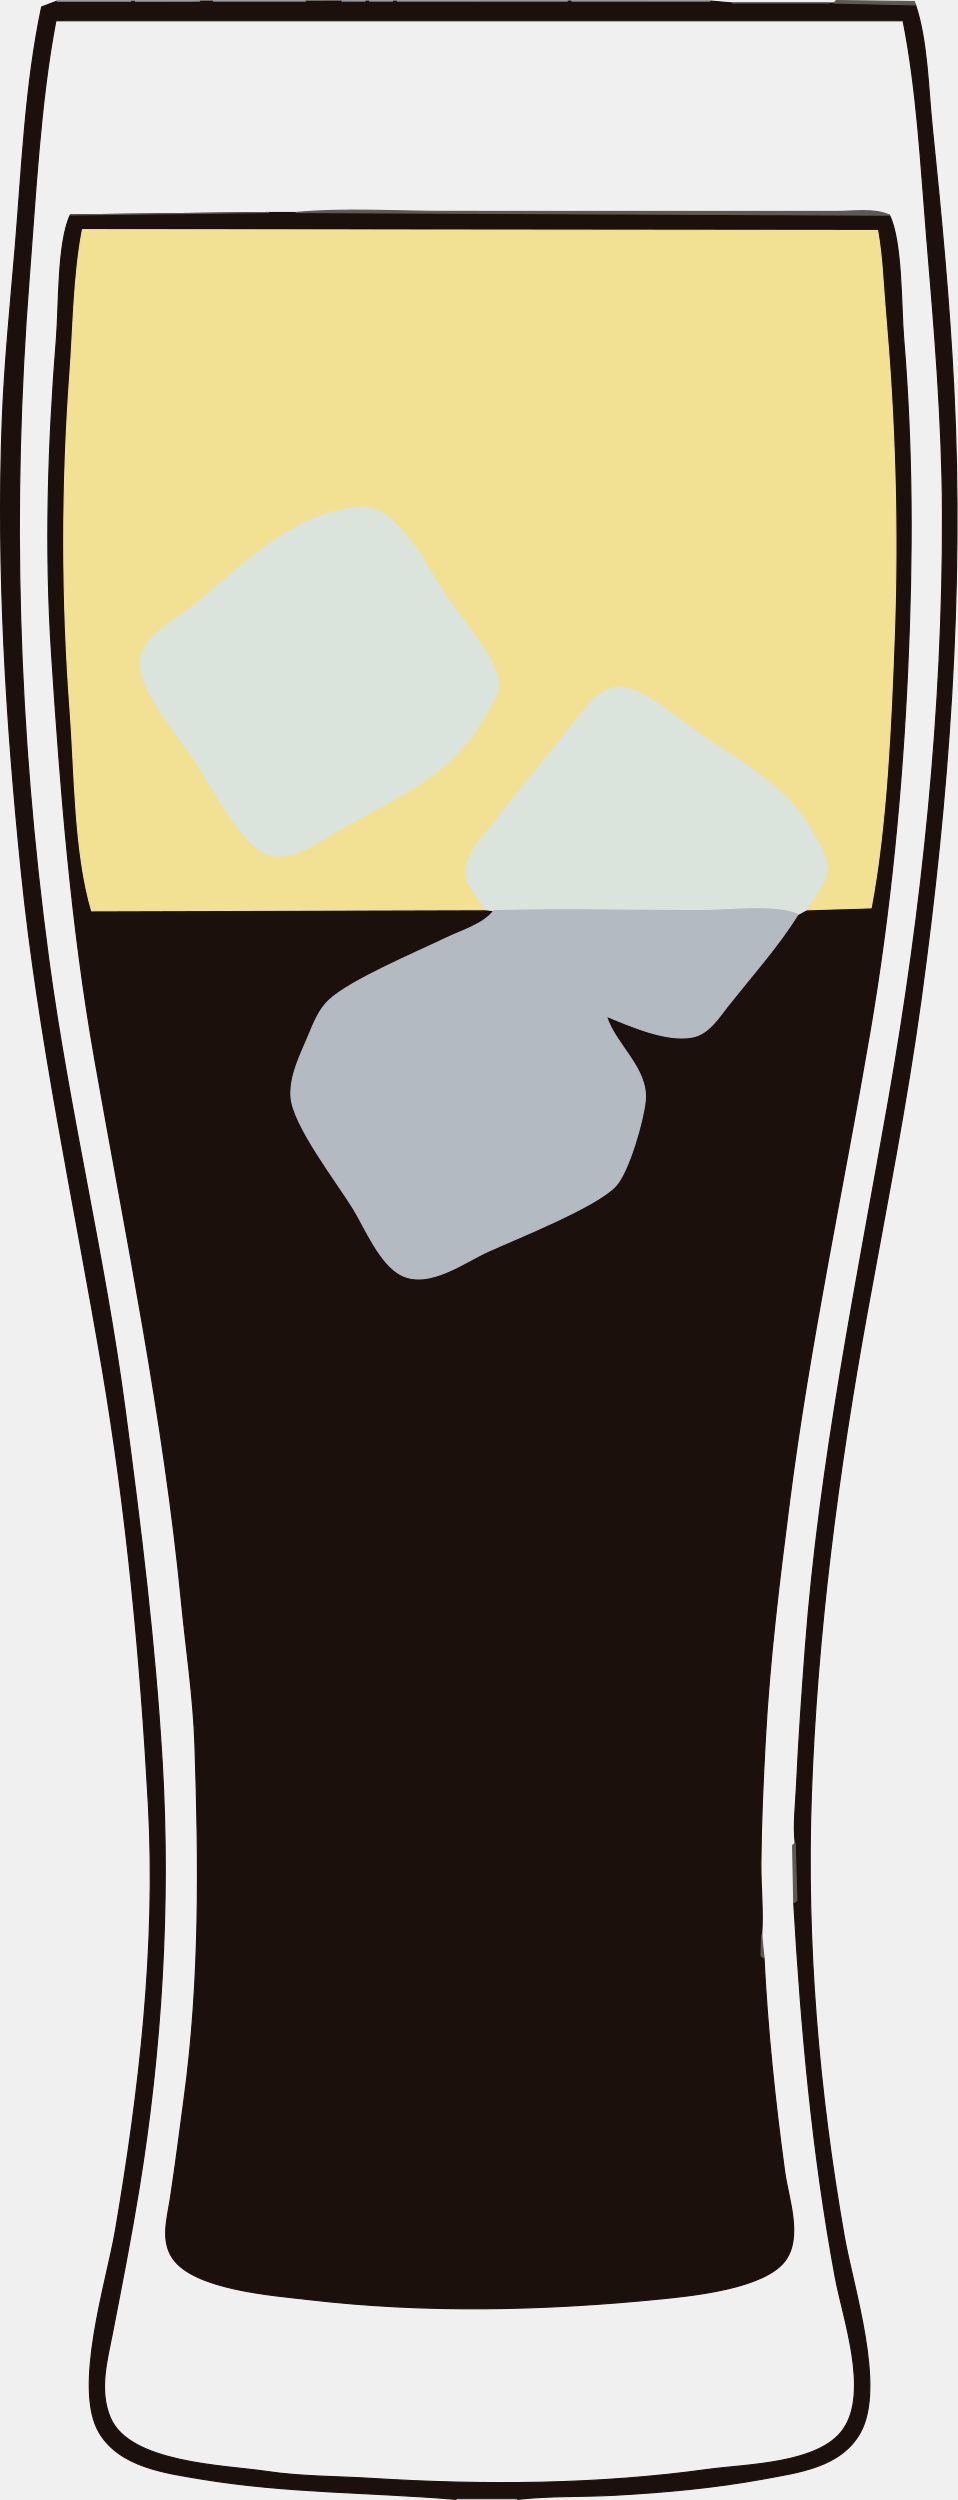
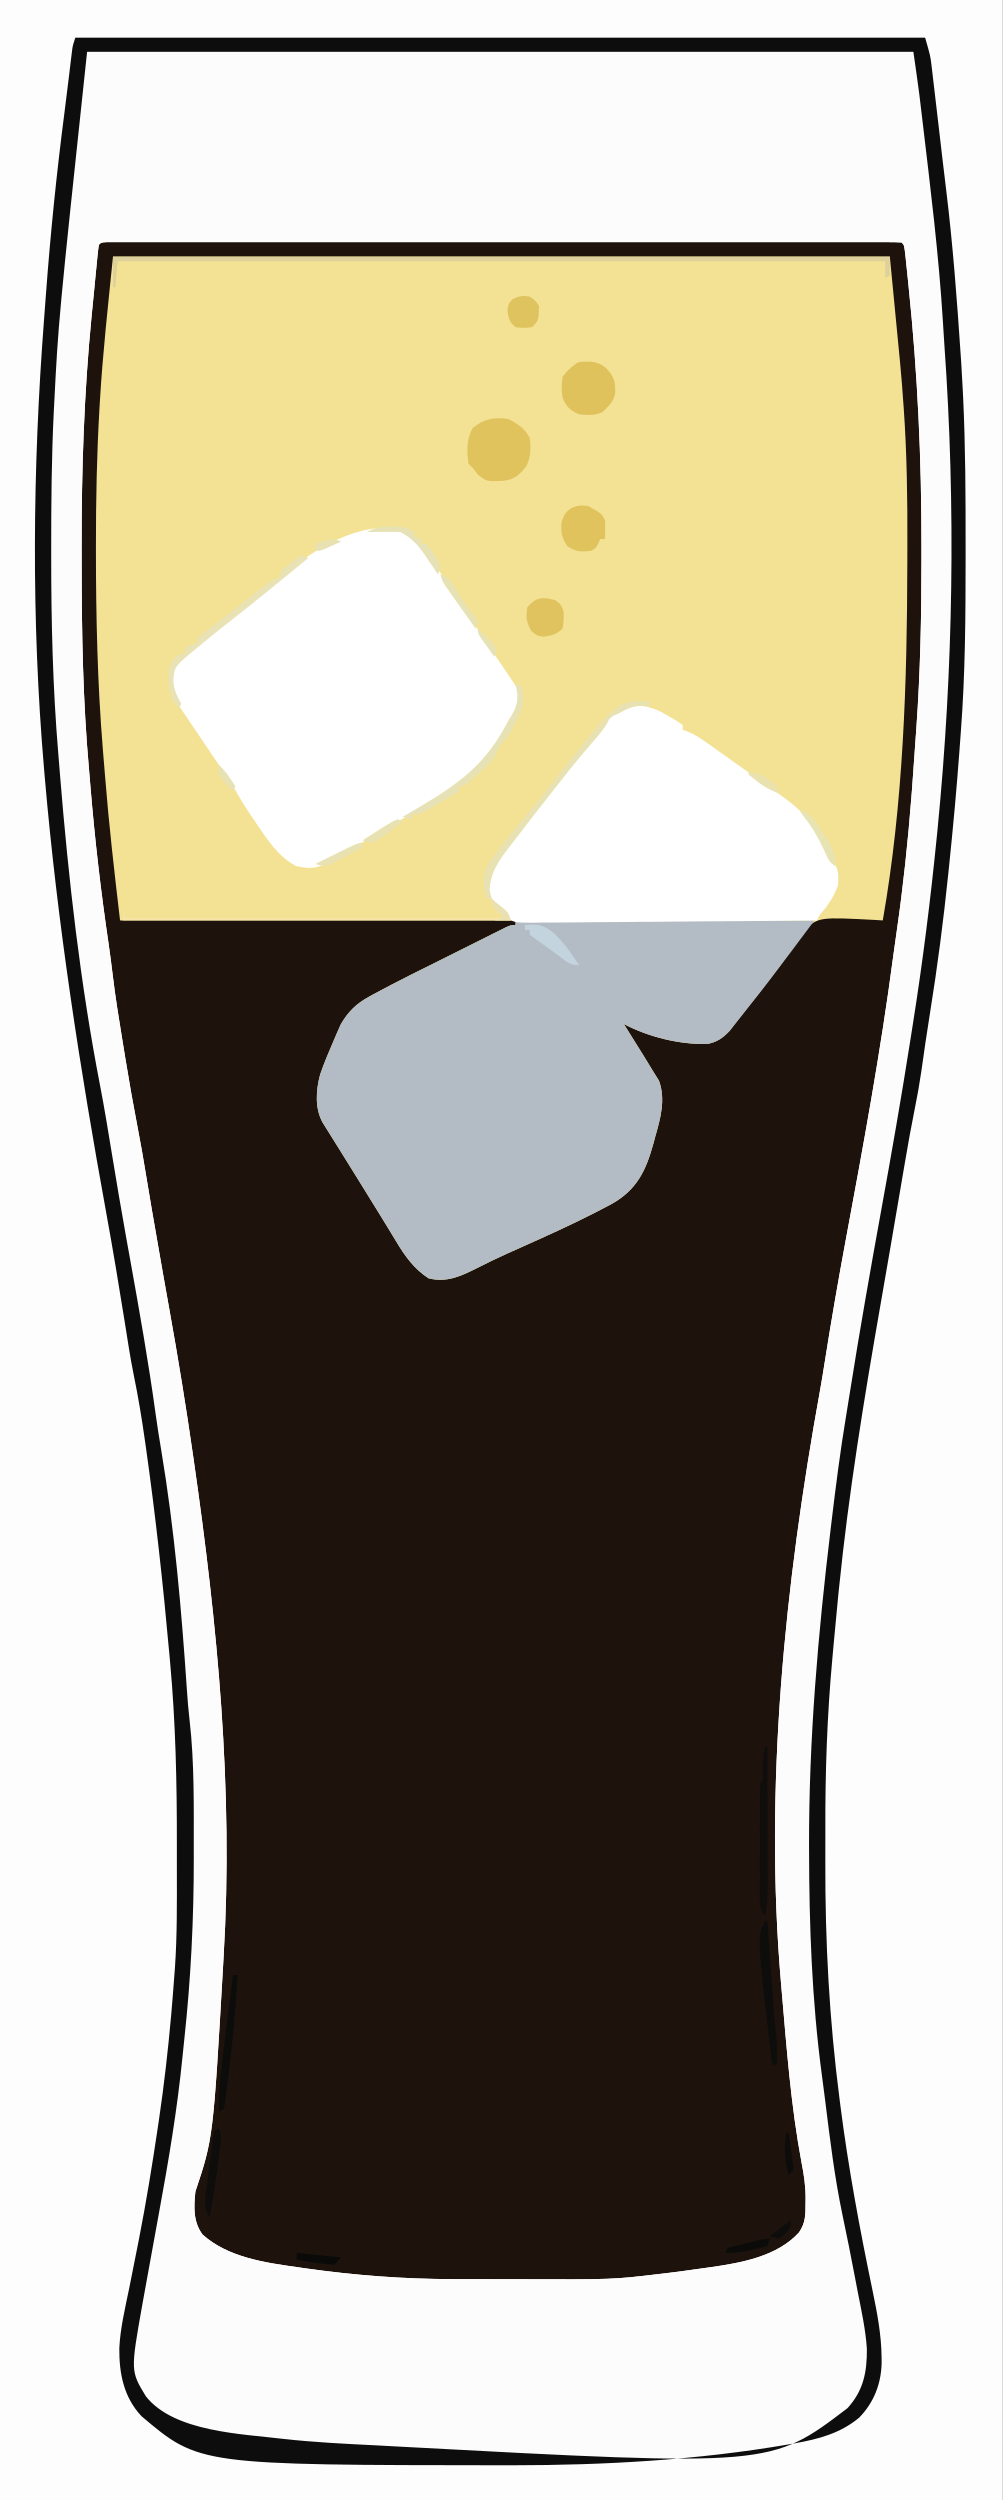
- <svg xmlns="http://www.w3.org/2000/svg" viewBox="0 0 208.349 543.93" width="208.349" height="543.93" version="1.1" id="svg5">
-   <defs id="defs5" />
-   <path d="m 12.436,0.225 c 5.33,0 10.67,0 16,0 0.33,0 0.67,0 1,0 4.67,-0.01 9.33,-0.01 14,-0.01 1,0 2,0 3,0 6.67,0 13.33,0 20,0 2.67,0 5.33,0 8,-0.01 1.67,0.01 3.33,0.01 5,0.01 0.33,0 0.67,0 1,0 1.67,0 3.33,0 5,0 0.33,0 0.67,0 1,0 12.33,0 24.67,0 37,-0.01 0.33,0 0.67,0 1,0 10,0.01 20,0.01 30,0.01 1.67,0.15 3.33,0.3 5,0.44 7,0 14,0 21,0 0.33,0 0.67,0 1,0 5.92,0.14 11.84,0.28 17.76,0.41 2.6,7.74 2.77,18.2 3.62,26.44 1.96,19 3.76,37.93 4.71,57.01 2.23,44.67 -1.08,88.77 -7.13,133 -3.11,22.73 -7.64,45.5 -11.73,68.08 -6.27,34.6 -10.89,69.74 -12.14,104.92 -1.14,32.26 1.6,64.31 7.15,96 1.97,11.24 9.05,32.8 3.49,42.78 -4.22,7.56 -13.48,8.65 -21.16,10.08 -10.51,1.94 -21.39,2.91 -32.07,3.51 -7.16,0.4 -14.38,0.11 -21.5,0.92 -4.33,0 -8.67,0 -13,0 -18.61,-1.57 -37.15,-1.35 -55.64,-4.43 -7.83,-1.31 -17.69,-2.58 -22.18,-10.04 -5.82,-9.69 1.57,-32.82 3.48,-43.96 5.21,-30.48 8.89,-61.83 7.18,-92.86 -1.75,-31.81 -4.74,-63.5 -10.07,-94.93 -6.08,-35.9 -13.9,-71.75 -17.59,-108.07 -3.31,-32.53 -5.36,-65.24 -4.13,-98 0.48,-12.68 1.78,-25.32 2.84,-37.95 1.43,-17.19 2.15,-35.16 5.73,-52.05 1.12,-0.43 2.25,-0.86 3.38,-1.29 z M 172.696,414.015 c 0.23,-0.17 0.46,-0.33 0.68,-0.5 -0.12,-4.17 -0.24,-8.33 -0.37,-12.5 -0.45,-4.12 0.1,-8.36 0.29,-12.5 0.46,-10.04 1.17,-20.01 1.92,-30.03 3.01,-40.01 11.16,-79.54 18.08,-118.99 7.39,-42.12 11.9,-85.06 11.76,-127.95 -0.07,-20.06 -1.78,-40.07 -3.45,-60.03 -1.28,-15.45 -2.11,-31.83 -5.12,-47 -61.44,0 -122.88,0 -184.33,0 C 8.786,22.195 7.776,42.405 6.356,60.515 c -3.93,49.93 -2.42,98.42 4.22,148 4.4,32.82 12.27,65.12 16.62,97.96 3.41,25.66 6.59,51.12 8.1,77.04 1.8,30.94 -0.1,62.45 -5.08,92.92 -1.69,10.37 -3.72,20.74 -5.73,31.09 -1.18,6.1 -3,12.45 -0.5,18.46 4.14,9.97 24.94,10.37 34.05,11.73 7.52,1.12 15.29,1.05 22.87,1.52 24.11,1.5 49.15,1.37 73.09,-1.96 8.33,-1.15 24.17,-1.16 29.47,-8.73 5.7,-8.15 -0.08,-24.11 -1.76,-33.16 -4.99,-27.01 -7.41,-53.91 -9.01,-81.37 z M 58.436,46.235 c 2,0 4,0 6,0 43.03,0.19 86.05,0.38 129.08,0.58 2.82,5.59 2.53,20.05 3.09,26.75 2.01,24.04 1.99,47.85 0.89,71.95 -1.19,26.34 -3.78,52.98 -8.21,78.95 -5.8,34.01 -13.12,67.91 -17.5,102.17 -2.2,17.22 -4.34,34.5 -5.27,51.88 -0.48,8.96 -0.91,18.02 -0.97,27 -0.03,5.13 0.55,10.41 0.17,15.5 -0.05,1.5 -0.1,3 -0.14,4.5 0.22,0.17 0.43,0.33 0.65,0.5 0.78,15.59 2.39,31.02 4.49,46.44 0.78,5.75 3.95,14.21 0.13,19.39 -4.46,6.05 -19.95,7.62 -26.96,8.33 -25.53,2.56 -51.43,3.13 -76.95,0.13 -7.6,-0.89 -24.8,-2.13 -29.4,-9.01 -2.6,-3.88 -1.14,-8.66 -0.49,-12.87 1.13,-7.34 2.05,-14.71 3.04,-22.05 3.45,-25.57 3.19,-51.12 2.32,-76.86 -0.35,-10.35 -1.93,-20.69 -2.93,-30.96 -3.87,-39.7 -11.95,-78.88 -18.87,-118.1 -5.13,-29.11 -7.45,-58.51 -9.38,-87.99 -1.51,-23.02 -0.78,-46.02 1.06,-68.98 0.56,-7.06 0.19,-20.77 3.01,-26.72 14.38,-0.18 28.76,-0.36 43.14,-0.53 z m 47.14,151.68 c 0.62,0.08 1.23,0.15 1.85,0.23 -2.16,2.96 -7.1,4.37 -10.41,5.98 -6.32,3.06 -20.8,9.12 -25.45,13.51 -2.16,2.04 -3.3,4.96 -4.41,7.64 -1.75,4.23 -4.07,8.53 -3.85,13.24 0.28,6.13 10.11,18.77 13.61,24.51 2.58,4.25 5.83,12.2 10.54,14.45 5.96,2.85 13.41,-2.78 18.71,-5.2 6.31,-2.87 23.64,-9.73 27.8,-14.28 2.85,-3.11 6.01,-14.24 6.42,-18.5 0.69,-7.04 -6.6,-12.26 -8.45,-18.41 5.13,2.11 13.09,5.65 18.72,4.54 3.61,-0.7 5.76,-4.34 7.86,-6.97 5.1,-6.43 10.75,-12.74 15.1,-19.7 0.62,-0.34 1.24,-0.67 1.87,-1.01 4.68,-0.14 9.36,-0.29 14.05,-0.43 3.42,-17.9 4.35,-40.61 5.03,-59 0.88,-23.83 0.15,-47.25 -1.94,-71 -0.5,-5.76 -0.66,-11.68 -1.69,-17.36 -57.67,-0.06 -115.33,-0.13 -173,-0.19 -1.95,10.25 -1.97,21.12 -2.74,31.55 -1.77,24.21 -1.77,48.79 0.05,73 1.03,13.67 0.89,30.7 4.69,43.65 28.55,-0.08 57.09,-0.17 85.64,-0.25 z" fill="#1b100b" fill-rule="evenodd" stroke="#1b100b" stroke-width="0.25" stroke-linejoin="round" id="path1" />
-   <path d="m 175.486,197.945 c 1.29,-2.89 4.22,-5.24 4.45,-8.58 0.21,-2.95 -2.09,-6.39 -3.48,-8.87 -5.41,-9.64 -15.94,-15.08 -24.77,-21.22 -4.08,-2.84 -12.47,-10.27 -17.53,-9.76 -4.21,0.42 -7.19,5.16 -9.6,8.16 -5.64,7.02 -11.37,13.96 -16.9,21.07 -2.12,2.73 -5.63,6.27 -6.19,9.8 -0.67,4.24 2.6,6.04 4.11,9.37 -28.55,0.08 -57.09,0.17 -85.64,0.25 -3.8,-12.95 -3.66,-29.98 -4.69,-43.65 -1.82,-24.21 -1.82,-48.79 -0.05,-73 0.77,-10.43 0.79,-21.3 2.74,-31.55 57.67,0.06 115.33,0.13 173,0.19 1.03,5.68 1.19,11.6 1.69,17.36 2.09,23.75 2.82,47.17 1.94,71 -0.68,18.39 -1.61,41.1 -5.03,59 -4.69,0.14 -9.37,0.29 -14.05,0.43 z m -97.44,-87.56 c -14.69,1.2 -25.35,12.86 -36.22,21.56 -3.56,2.84 -10.84,6.59 -11.34,11.57 -0.65,6.44 8.85,17.07 12.36,22.6 3.04,4.8 10.53,19 16.1,20.02 5.34,0.97 10.87,-3.32 15.25,-5.84 10.69,-6.14 23.32,-11.26 29.8,-22.22 1.63,-2.75 4.58,-6.22 4.52,-9.56 -0.07,-4.43 -8.66,-14.74 -11.38,-18.73 -4.33,-6.36 -10.47,-20.11 -19.09,-19.4 z" fill="#f3e193" fill-rule="evenodd" stroke="#f3e193" stroke-width="0.25" stroke-linejoin="round" id="path2" />
-   <path d="m 78.046,110.385 c 8.62,-0.71 14.76,13.04 19.09,19.4 2.72,3.99 11.31,14.3 11.38,18.73 0.06,3.34 -2.89,6.81 -4.52,9.56 -6.48,10.96 -19.11,16.08 -29.8,22.22 -4.38,2.52 -9.91,6.81 -15.25,5.84 -5.57,-1.02 -13.06,-15.22 -16.1,-20.02 -3.51,-5.53 -13.01,-16.16 -12.36,-22.6 0.5,-4.98 7.78,-8.73 11.34,-11.57 10.87,-8.7 21.53,-20.36 36.22,-21.56 z m 97.44,87.56 c -0.63,0.34 -1.25,0.67 -1.87,1.01 -4.79,-2.14 -15.08,-0.86 -20.68,-0.84 -15.15,0.03 -30.38,-0.41 -45.51,0.03 -0.62,-0.08 -1.23,-0.15 -1.85,-0.23 -1.51,-3.33 -4.78,-5.13 -4.11,-9.37 0.56,-3.53 4.07,-7.07 6.19,-9.8 5.53,-7.11 11.26,-14.05 16.9,-21.07 2.41,-3 5.39,-7.74 9.6,-8.16 5.06,-0.51 13.45,6.92 17.53,9.76 8.83,6.14 19.36,11.58 24.77,21.22 1.39,2.48 3.69,5.92 3.48,8.87 -0.23,3.34 -3.16,5.69 -4.45,8.58 z" fill="#dae3dc" fill-rule="evenodd" stroke="#dae3dc" stroke-width="0.25" stroke-linejoin="round" id="path3" />
-   <path d="m 12.436,0.225 c 5.33,0 10.67,0 16,0 -5.33,0 -10.67,0 -16,0 z m 17,0 c 4.67,-0.01 9.33,-0.01 14,-0.01 -4.67,0 -9.33,0 -14,0.01 z m 17,-0.01 c 6.67,0 13.33,0 20,0 -6.67,0 -13.33,0 -20,0 z m 28,-0.01 c 1.67,0.01 3.33,0.01 5,0.01 -1.67,0 -3.33,0 -5,-0.01 z m 6,0.01 c 1.67,0 3.33,0 5,0 -1.67,0 -3.33,0 -5,0 z m 6,0 c 12.33,0 24.67,0 37,-0.01 -12.33,0.01 -24.67,0.01 -37,0.01 z m 38,-0.01 c 10,0.01 20,0.01 30,0.01 -10,0 -20,0 -30,-0.01 z M 107.426,198.145 c 15.13,-0.44 30.36,0 45.51,-0.03 5.6,-0.02 15.89,-1.3 20.68,0.84 -4.35,6.96 -10,13.27 -15.1,19.7 -2.1,2.63 -4.25,6.27 -7.86,6.97 -5.63,1.11 -13.59,-2.43 -18.72,-4.54 1.85,6.15 9.14,11.37 8.45,18.41 -0.41,4.26 -3.57,15.39 -6.42,18.5 -4.16,4.55 -21.49,11.41 -27.8,14.28 -5.3,2.42 -12.75,8.05 -18.71,5.2 -4.71,-2.25 -7.96,-10.2 -10.54,-14.45 -3.5,-5.74 -13.33,-18.38 -13.61,-24.51 -0.22,-4.71 2.1,-9.01 3.85,-13.24 1.11,-2.68 2.25,-5.6 4.41,-7.64 4.65,-4.39 19.13,-10.45 25.45,-13.51 3.31,-1.61 8.25,-3.02 10.41,-5.98 z m 5.01,345.66 c -4.33,0 -8.67,0 -13,0 4.33,0 8.67,0 13,0 z" fill="#b3bac2" fill-rule="evenodd" stroke="#b3bac2" stroke-width="0.25" stroke-linejoin="round" id="path4" />
-   <path d="m 180.436,0.655 c -7,0 -14,0 -21,0 7,0 14,0 21,0 z m 18.76,0.41 c -5.92,-0.13 -11.84,-0.27 -17.76,-0.41 0.17,-0.17 0.33,-0.35 0.5,-0.53 5.67,0.07 11.33,0.14 17,0.21 0.09,0.24 0.17,0.49 0.26,0.73 z M 58.436,46.235 c -14.38,0.17 -28.76,0.35 -43.14,0.53 14.38,-0.18 28.76,-0.36 43.14,-0.53 z m 6,0 c 10.67,-1.01 21.77,-0.23 32.5,-0.24 20,0 40,0 60,0.01 8.33,0 16.67,-0.01 25,0 3.67,0 8.4,-0.73 11.58,0.81 -43.03,-0.2 -86.05,-0.39 -129.08,-0.58 z m 108.57,354.78 c 0.13,4.17 0.25,8.33 0.37,12.5 -0.22,0.17 -0.45,0.33 -0.68,0.5 -0.08,-4.17 -0.16,-8.33 -0.24,-12.5 0.18,-0.17 0.37,-0.33 0.55,-0.5 z m -7.29,20 c 0.17,1.67 0.34,3.33 0.51,5 -0.22,-0.17 -0.43,-0.33 -0.65,-0.5 0.04,-1.5 0.09,-3 0.14,-4.5 z" fill="#5c5952" fill-rule="evenodd" stroke="#5c5952" stroke-width="0.25" stroke-linejoin="round" id="path5" />
+ <svg xmlns="http://www.w3.org/2000/svg" width="426" height="1062">
+   <path fill="#1d120c" d="M0 0h426v1062H0z" />
+   <path fill="#fdfdfd" d="M0 0h426v1062H0zm42 104c-.23 1.43-.4 2.87-.54 4.32-.09.92-.19 1.85-.28 2.8-.1 1.02-.2 2.04-.3 3.09-.11 1.06-.21 2.13-.32 3.23l-.66 6.87c-.32 3.37-.66 6.73-1 10.09-3.19 32.64-4.28 65.16-4.22 97.94.01 2.9.01 5.79.01 8.69.03 28.53.55 56.91 3.08 85.34.24 2.7.46 5.4.68 8.11 1.85 22.3 4.43 44.44 7.7 66.58.67 4.54 1.24 9.08 1.79 13.64 1.08 8.95 2.52 17.83 3.98 26.73.45 2.74.89 5.48 1.34 8.22 1.64 10.1 3.43 20.17 5.37 30.22 1.15 5.96 2.22 11.94 3.18 17.94 1.78 10.87 3.66 21.72 5.57 32.57.13.77.27 1.54.4 2.33.28 1.55.55 3.1.82 4.65.29 1.64.58 3.28.86 4.93.84 4.79 1.7 9.58 2.56 14.37 3.69 20.46 7.02 40.95 9.98 61.53.11.73.21 1.46.32 2.22C92.4 690.25 99.21 760.38 95 831c-.06 1.13-.12 2.25-.19 3.41-4.25 73.9-4.25 73.9-11.81 96.59-.67 6.47-.98 12.76 3 18.19 10.66 9.66 26.39 11.96 40.06 13.87 1.19.17 2.37.34 3.59.52 21.01 2.97 41.79 4.58 63.01 4.59 1.75 0 3.51 0 5.27.01 3.66 0 7.33.01 10.99.01 3.71 0 7.41 0 11.11.02 40.2.14 40.2.14 59.97-2.21.8-.09 1.59-.18 2.41-.28 4.38-.51 8.74-1.09 13.1-1.73 2.09-.31 4.17-.59 6.26-.87 13.12-1.86 28.4-4.59 37.67-14.81 2.78-4.12 2.74-7.39 2.75-12.25l.03-2.15c.02-5.14-.68-9.93-1.67-14.97-4.59-24.31-6.42-49.32-8.55-73.94-.06-.71-.13-1.42-.19-2.16-7.29-83.34 1.59-169.73 16.48-251.85.72-4 1.37-8.01 2-12.02 2.73-17.31 5.69-34.56 8.9-51.78 7.48-40.25 14.95-80.61 20.28-121.21.46-3.5.96-6.99 1.47-10.47 2.76-19.04 4.76-38.08 6.25-57.26.08-1.01.15-2.02.24-3.06.48-6.24.92-12.47 1.33-18.71.17-2.4.33-4.79.51-7.19 1.69-23.8 2.17-47.54 2.17-71.39v-5.97c.04-36.86-1.64-73.27-5.44-109.93-.1-.96-.19-1.92-.29-2.91l-.81-7.77c-.08-.74-.16-1.49-.23-2.25-.55-4.95-.55-4.95-1.67-6.07-1.81-.1-3.62-.13-5.43-.13h-11.8c-3.87-.01-7.74 0-11.62 0h-12.5c-8.18-.01-16.35-.01-24.53-.01-6.64.01-13.28.01-19.92.01h-2.86c-1.91 0-3.83 0-5.74-.01-17.99 0-35.98.01-53.96.01-15.45.01-30.9 0-46.36 0q-26.88-.015-53.76 0h-8.57c-6.64 0-13.27 0-19.91-.01-8.08 0-16.16 0-24.24.01H69.41c-3.77-.01-7.54 0-11.31 0H45.3C43 103 43 103 42 104" />
+   <path fill="#f3e294" d="M48 109h330c4.87 49.89 4.87 49.89 5.72 61.95.06.84.12 1.68.19 2.54 1.34 19.2 1.61 38.37 1.54 57.61-.01 2.77-.02 5.54-.02 8.31-.09 50.36-1.69 101.9-10.43 151.59-.81-.05-1.62-.11-2.46-.16-24.68-1.31-24.68-1.31-31.04 4.37-2.88 3.29-5.16 6.91-7.3 10.71-1.75 3.04-3.85 5.69-6.01 8.46-.71.95-1.42 1.9-2.14 2.89-2.62 3.49-5.33 6.89-8.07 10.27-1.38 1.72-2.74 3.45-4.08 5.2-.35.44-.35.44-2.09 2.7-.3.4-.3.4-1.85 2.43-2.84 3.09-5.41 4.83-9.55 5.63-11.84.24-24.91-2.96-35.41-8.5.38.6.76 1.21 1.15 1.83 1.72 2.76 3.44 5.53 5.16 8.29.6.96 1.19 1.91 1.81 2.89 1.64 2.65 3.26 5.32 4.88 7.99.63 1.01 1.27 2.02 1.92 3.05 2.93 7.97.65 16.08-1.61 23.95-.24.92-.49 1.84-.74 2.79-3.19 11.49-6.95 19.5-17.59 25.58-1.59.84-3.19 1.68-4.79 2.51l-2.69 1.39c-10.03 5.13-20.3 9.76-30.59 14.36-1.4.63-2.81 1.26-4.21 1.89l-2.06.91c-4.54 2.05-9 4.21-13.44 6.47-6.63 3.32-12.7 6.08-20.2 4.1-6.11-3.97-10.03-9.46-13.69-15.62-.5-.83-1-1.65-1.52-2.5-1.07-1.74-2.13-3.48-3.18-5.23-2.12-3.49-4.27-6.95-6.43-10.42-1.62-2.61-3.23-5.22-4.85-7.84-2.32-3.77-4.66-7.53-7.01-11.28-.59-.96-1.19-1.92-1.81-2.91-1.15-1.85-2.3-3.69-3.46-5.54-.52-.83-1.03-1.66-1.57-2.51-.22-.37-.22-.37-1.38-2.21-3.46-6.09-2.88-13.92-1.1-20.5 1.69-5 3.79-9.85 5.88-14.69.32-.77.65-1.54.99-2.33.33-.74.66-1.48 1-2.25l.88-2c3.09-5.36 6.5-8.73 11.89-11.7.58-.32 1.17-.65 1.77-.98 10.37-5.64 20.98-10.83 31.54-16.09 2.43-1.21 4.85-2.43 7.27-3.64q4.35-2.19 8.7-4.35c1.09-.55 2.17-1.09 3.28-1.65.5-.25.5-.25 3.02-1.5l2.66-1.33C217 393 217 393 219 393v-2H51c-2.41-20.48-4.76-40.82-6.38-61.35-.31-3.85-.63-7.7-.95-11.55-2.29-28.06-2.91-56.14-2.92-84.29v-2.02c-.01-19.44.37-38.82 1.5-58.23.05-.96.11-1.93.17-2.92 1.2-20.61 3.52-41.08 5.58-61.64" />
+   <path fill="#fcfcfc" d="M32 16h361c2.25 7.88 2.25 7.88 2.73 11.97.11.92.22 1.84.33 2.78.12.98.23 1.95.34 2.96.12 1.03.25 2.06.37 3.12.4 3.32.78 6.65 1.17 9.98l.81 6.9 1.56 13.42c.54 4.57 1.08 9.13 1.64 13.69 2.85 23.33 4.61 46.79 6.17 70.24.04.56.04.56.23 3.37.25 3.86.46 7.71.65 11.57.04.88.09 1.75.13 2.66 1.01 21.17 1.07 42.33 1.06 63.53v5.36c-.01 24.4-.15 48.75-2.01 73.09-.21 2.72-.4 5.45-.6 8.17-1.18 16.13-2.67 32.23-4.33 48.31-.13 1.26-.26 2.51-.39 3.8-2.07 20-4.63 39.86-7.84 59.7-1.32 8.15-2.49 16.33-3.64 24.5-.77 5.32-1.7 10.57-2.78 15.84-1.53 7.54-2.87 15.11-4.16 22.7-.23 1.35-.46 2.71-.7 4.07-.6 3.54-1.21 7.09-1.81 10.63-.72 4.23-1.45 8.46-2.17 12.69-.12.69-.24 1.38-.36 2.09-.06.34-.06.34-.35 2.07-.36 2.07-.71 4.14-1.06 6.2-1.34 7.81-2.69 15.62-4.06 23.43-6.93 39.71-13.42 79.42-17.49 119.54-.1.98-.2 1.96-.31 2.97-.63 6.29-1.23 12.58-1.79 18.87-.24 2.67-.48 5.34-.73 8.01-2.25 24.37-3.09 48.58-3 73.06.02 4.65.01 9.3-.01 13.95-.11 33.56 1.71 66.96 6.02 100.26.13.96.25 1.93.37 2.92 3.37 26.44 8.27 52.67 13.7 78.77 1.96 9.48 3.73 18.66 3.81 28.37 0 .37 0 .37.02 2.22-.22 8.94-3.29 16.79-9.52 23.22-8.08 6.73-17.33 9.14-27.5 10.94-.93.16-1.85.33-2.81.5-38.63 6.63-77.92 8.79-117.07 8.81h-3.53c-129.5-.11-129.5-.11-154-20.87-7.57-8.07-9.5-18.21-9.41-28.91.44-8.65 2.52-17.18 4.25-25.64 1.18-5.79 2.32-11.6 3.46-17.4.23-1.16.46-2.31.69-3.5C62.13 935.35 64.67 919.7 67 904c.19-1.29.39-2.59.58-3.92 2.14-14.57 3.81-29.16 5.11-43.83.06-.69.12-1.37.18-2.08.42-4.72.78-9.44 1.13-14.17.1-1.28.2-2.56.3-3.88.98-14.03.85-28.09.83-42.14-.01-3.6 0-7.2 0-10.8.04-25.77-.52-51.44-2.88-77.12-.09-.96-.17-1.92-.26-2.91-2.67-29.76-5.91-59.44-10.11-89.03-.13-.86-.25-1.72-.38-2.62-1.31-9.25-2.83-18.39-4.72-27.55-1.46-7.24-2.55-14.56-3.71-21.86-2.49-15.63-5.09-31.24-7.93-46.82C33.95 453.81 24.37 392.26 19 330c-.04-.52-.04-.52-.27-3.14-5.48-63.76-4.9-127.51-.01-191.26.27-3.46.53-6.91.78-10.37 1.93-26.05 4.57-51.95 7.94-77.86.52-4.04 1.02-8.09 1.51-12.14.14-1.14.27-2.27.42-3.44.24-2.03.49-4.06.73-6.08.11-.86.21-1.72.32-2.61.05-.36.05-.36.27-2.21C31 19 31 19 32 16m10 88c-.23 1.43-.4 2.87-.54 4.32-.09.92-.19 1.85-.28 2.8-.1 1.02-.2 2.04-.3 3.09-.11 1.06-.21 2.13-.32 3.23l-.66 6.87c-.32 3.37-.66 6.73-1 10.09-3.19 32.64-4.28 65.16-4.22 97.94.01 2.9.01 5.79.01 8.69.03 28.53.55 56.91 3.08 85.34.24 2.7.46 5.4.68 8.11 1.85 22.3 4.43 44.44 7.7 66.58.67 4.54 1.24 9.08 1.79 13.64 1.08 8.95 2.52 17.83 3.98 26.73.45 2.74.89 5.48 1.34 8.22 1.64 10.1 3.43 20.17 5.37 30.22 1.15 5.96 2.22 11.94 3.18 17.94 1.78 10.87 3.66 21.72 5.57 32.57.13.77.27 1.54.4 2.33.28 1.55.55 3.1.82 4.65.29 1.64.58 3.28.86 4.93.84 4.79 1.7 9.58 2.56 14.37 3.69 20.46 7.02 40.95 9.98 61.53.11.73.21 1.46.32 2.22C92.4 690.25 99.21 760.38 95 831c-.06 1.13-.12 2.25-.19 3.41-4.25 73.9-4.25 73.9-11.81 96.59-.67 6.47-.98 12.76 3 18.19 10.66 9.66 26.39 11.96 40.06 13.87 1.19.17 2.37.34 3.59.52 21.01 2.97 41.79 4.58 63.01 4.59 1.75 0 3.51 0 5.27.01 3.66 0 7.33.01 10.99.01 3.71 0 7.41 0 11.11.02 40.2.14 40.2.14 59.97-2.21.8-.09 1.59-.18 2.41-.28 4.38-.51 8.74-1.09 13.1-1.73 2.09-.31 4.17-.59 6.26-.87 13.12-1.86 28.4-4.59 37.67-14.81 2.78-4.12 2.74-7.39 2.75-12.25l.03-2.15c.02-5.14-.68-9.93-1.67-14.97-4.59-24.31-6.42-49.32-8.55-73.94-.06-.71-.13-1.42-.19-2.16-7.29-83.34 1.59-169.73 16.48-251.85.72-4 1.37-8.01 2-12.02 2.73-17.31 5.69-34.56 8.9-51.78 7.48-40.25 14.95-80.61 20.28-121.21.46-3.5.96-6.99 1.47-10.47 2.76-19.04 4.76-38.08 6.25-57.26.08-1.01.15-2.02.24-3.06.48-6.24.92-12.47 1.33-18.71.17-2.4.33-4.79.51-7.19 1.69-23.8 2.17-47.54 2.17-71.39v-5.97c.04-36.86-1.64-73.27-5.44-109.93-.1-.96-.19-1.92-.29-2.91l-.81-7.77c-.08-.74-.16-1.49-.23-2.25-.55-4.95-.55-4.95-1.67-6.07-1.81-.1-3.62-.13-5.43-.13h-11.8c-3.87-.01-7.74 0-11.62 0h-12.5c-8.18-.01-16.35-.01-24.53-.01-6.64.01-13.28.01-19.92.01h-2.86c-1.91 0-3.83 0-5.74-.01-17.99 0-35.98.01-53.96.01-15.45.01-30.9 0-46.36 0q-26.88-.015-53.76 0h-8.57c-6.64 0-13.27 0-19.91-.01-8.08 0-16.16 0-24.24.01H69.41c-3.77-.01-7.54 0-11.31 0H45.3C43 103 43 103 42 104" />
+   <path fill="#b3bcc5" d="M219 391h127l-6 8-2.82 3.79c-6.18 8.29-12.44 16.5-18.89 24.59-1.28 1.6-2.54 3.22-3.8 4.83-.78.98-1.56 1.97-2.37 2.98-.33.43-.33.43-2.05 2.6-2.91 3.1-5.46 4.9-9.66 5.71-11.84.24-24.91-2.96-35.41-8.5.38.6.76 1.21 1.15 1.83 1.72 2.76 3.44 5.53 5.16 8.29.6.96 1.19 1.91 1.81 2.89 1.64 2.65 3.26 5.32 4.88 7.99.63 1.01 1.27 2.02 1.92 3.05 2.93 7.97.65 16.08-1.61 23.95-.24.92-.49 1.84-.74 2.79-3.19 11.49-6.95 19.5-17.59 25.58-1.59.84-3.19 1.68-4.79 2.51-.45.23-.45.23-2.69 1.39-10.03 5.13-20.3 9.76-30.59 14.36-1.4.63-2.81 1.26-4.21 1.89l-2.06.91c-4.54 2.05-9 4.21-13.44 6.47-6.63 3.32-12.7 6.08-20.2 4.1-6.11-3.97-10.03-9.46-13.69-15.62-.5-.83-1-1.65-1.52-2.5-1.07-1.74-2.13-3.48-3.18-5.23-2.12-3.49-4.27-6.95-6.43-10.42-1.62-2.61-3.23-5.22-4.85-7.84-2.32-3.77-4.66-7.53-7.01-11.28-.59-.96-1.19-1.92-1.81-2.91-1.15-1.85-2.3-3.69-3.46-5.54-.52-.83-1.03-1.66-1.57-2.51-.45-.73-.91-1.46-1.38-2.21-3.46-6.09-2.88-13.92-1.1-20.5 1.69-5 3.79-9.85 5.88-14.69.32-.77.65-1.54.99-2.33.16-.37.16-.37 1-2.25l.88-2c3.09-5.36 6.5-8.73 11.89-11.7.58-.32 1.17-.65 1.77-.98 10.37-5.64 20.98-10.83 31.54-16.09 2.43-1.21 4.85-2.43 7.27-3.64q4.35-2.19 8.7-4.35c1.09-.55 2.17-1.09 3.28-1.65 1-.5 2-.99 3.02-1.5l2.66-1.33C217 393 217 393 219 393z" />
+   <path fill="#0d0d0d" d="M32 16h361c2.25 7.88 2.25 7.88 2.73 11.97.11.92.22 1.84.33 2.78.12.98.23 1.95.34 2.96.12 1.03.25 2.06.37 3.12.4 3.32.78 6.65 1.17 9.98l.81 6.9 1.56 13.42c.54 4.57 1.08 9.13 1.64 13.69 2.85 23.33 4.61 46.79 6.17 70.24.04.56.04.56.23 3.37.25 3.86.46 7.71.65 11.57.04.88.09 1.75.13 2.66 1.01 21.17 1.07 42.33 1.06 63.53v5.36c-.01 24.4-.15 48.75-2.01 73.09-.21 2.72-.4 5.45-.6 8.17-1.18 16.13-2.67 32.23-4.33 48.31-.13 1.26-.26 2.51-.39 3.8-2.07 20-4.63 39.86-7.84 59.7-1.32 8.15-2.49 16.33-3.64 24.5-.77 5.32-1.7 10.57-2.78 15.84-1.53 7.54-2.87 15.11-4.16 22.7-.23 1.35-.46 2.71-.7 4.07-.6 3.54-1.21 7.09-1.81 10.63-.72 4.23-1.45 8.46-2.17 12.69-.12.69-.24 1.38-.36 2.09-.06.34-.06.34-.35 2.07-.36 2.07-.71 4.14-1.06 6.2-1.34 7.81-2.69 15.62-4.06 23.43-6.93 39.71-13.42 79.42-17.49 119.54-.1.98-.2 1.96-.31 2.97-.63 6.29-1.23 12.58-1.79 18.87-.24 2.67-.48 5.34-.73 8.01-2.25 24.37-3.09 48.58-3 73.06.02 4.65.01 9.3-.01 13.95-.11 33.56 1.71 66.96 6.02 100.26.13.96.25 1.93.37 2.92 3.37 26.44 8.27 52.67 13.7 78.77 1.96 9.48 3.73 18.66 3.81 28.37 0 .37 0 .37.02 2.22-.22 8.94-3.29 16.79-9.52 23.22-8.08 6.73-17.33 9.14-27.5 10.94-.93.16-1.85.33-2.81.5-38.63 6.63-77.92 8.79-117.07 8.81h-3.53c-129.5-.11-129.5-.11-154-20.87-7.57-8.07-9.5-18.21-9.41-28.91.44-8.65 2.52-17.18 4.25-25.64 1.18-5.79 2.32-11.6 3.46-17.4.23-1.16.46-2.31.69-3.5C62.13 935.35 64.67 919.7 67 904c.19-1.29.39-2.59.58-3.92 2.14-14.57 3.81-29.16 5.11-43.83.06-.69.12-1.37.18-2.08.42-4.72.78-9.44 1.13-14.17.1-1.28.2-2.56.3-3.88.98-14.03.85-28.09.83-42.14-.01-3.6 0-7.2 0-10.8.04-25.77-.52-51.44-2.88-77.12-.09-.96-.17-1.92-.26-2.91-2.67-29.76-5.91-59.44-10.11-89.03-.13-.86-.25-1.72-.38-2.62-1.31-9.25-2.83-18.39-4.72-27.55-1.46-7.24-2.55-14.56-3.71-21.86-2.49-15.63-5.09-31.24-7.93-46.82C33.95 453.81 24.37 392.26 19 330c-.04-.52-.04-.52-.27-3.14-5.48-63.76-4.9-127.51-.01-191.26.27-3.46.53-6.91.78-10.37 1.93-26.05 4.57-51.95 7.94-77.86.52-4.04 1.02-8.09 1.51-12.14.14-1.14.27-2.27.42-3.44.24-2.03.49-4.06.73-6.08.11-.86.21-1.72.32-2.61.05-.36.05-.36.27-2.21C31 19 31 19 32 16m5 6C24.81 136.32 24.81 136.32 23 172c-.04.81-.08 1.61-.13 2.45-.99 19.66-1.12 39.31-1.12 58.99v2.52c-.01 28.1.65 56.03 3 84.05.26 3.08.51 6.17.75 9.26 3.58 44.11 8.58 88.34 17 131.81 1.88 9.71 3.46 19.47 5.06 29.23 1.92 11.62 3.85 23.23 5.94 34.81.1.54.1.54.58 3.25.41 2.26.82 4.52 1.23 6.79 3.92 21.79 7.8 43.57 10.8 65.51.69 5.04 1.49 10.05 2.33 15.06 5.68 33.88 8.65 67.97 10.96 102.22.3 4.23.62 8.45 1.12 12.67 2.15 18.59 1.76 37.51 1.79 56.19 0 .36 0 .36.01 2.14.04 26-1.24 51.69-4.05 77.55-.26 2.39-.5 4.78-.74 7.18-2.23 22.5-6 44.68-10.09 66.91-.71 3.87-1.41 7.74-2.12 11.61-.13.73-.27 1.46-.4 2.21-1.32 7.2-2.63 14.39-3.92 21.59-.18 1-.36 2.01-.55 3.04-5 28.2-5 28.2 1.55 38.96 11.98 15.15 40.8 15.9 58.35 18.04 13.2 1.47 26.47 2.11 39.74 2.76 3.29.17 6.59.35 9.88.54 157.5 8.45 157.5 8.45 190.03-16.34 6.83-7.48 8.31-15.37 8.25-25.19-.54-8.27-2.35-16.38-3.94-24.5l-1.11-5.84c-1.68-8.85-3.43-17.67-5.3-26.48-3.38-16.08-5.34-32.35-7.36-48.65-.46-3.72-.95-7.44-1.45-11.16-4.21-31.46-5.34-63.16-5.4-94.87 0-.66-.01-1.31-.01-1.99-.1-45.19 3.8-90.11 9.2-134.94.13-1.11.26-2.22.4-3.36 1.79-14.86 3.67-29.69 6.13-44.46.57-3.46 1.13-6.93 1.68-10.4 4.1-25.89 8.64-51.69 13.33-77.47 4.33-23.82 8.51-47.65 12.25-71.56.34-2.22.7-4.43 1.05-6.65 4.25-26.74 7.61-53.53 10.28-80.48.09-.96.19-1.91.29-2.9 6.7-68.33 7.76-136.82 2.9-205.31-.23-3.35-.44-6.7-.64-10.06-1.75-28.65-5.33-57.14-8.71-85.64-.08-.67-.16-1.33-.24-2.02l-.69-5.77c-.12-1.07-.25-2.15-.39-3.26-.78-6.02-1.66-12.03-2.52-18.04z" />
+   <path fill="#fff" d="M173.063 226.375c8.88 7.93 14.99 18.52 21.48 28.4 1.7 2.6 3.42 5.19 5.15 7.77.79 1.18 1.57 2.36 2.36 3.54 2.53 3.8 5.08 7.59 7.65 11.38.64.94 1.27 1.89 1.93 2.87l3.81 5.61 1.75 2.6c.52.76 1.03 1.52 1.57 2.31 1.23 2.13 1.9 3.72 2.24 6.14-4.98 18.24-18.7 32.62-34.56 41.88-.89.52-1.77 1.04-2.68 1.58-6.1 3.6-12.24 7.13-18.4 10.61-3.04 1.75-6.03 3.55-9.01 5.39-21.43 13.11-21.43 13.11-30.35 11.54-7.88-3.93-12.8-11.88-17.63-19-.46-.67-.93-1.34-1.4-2.03-2.44-3.57-4.66-7.17-6.77-10.94-2.85-4.81-6.07-9.39-9.2-14.03-2.8-4.14-5.59-8.29-8.38-12.43l-2.15-3.18c-.68-1.01-1.36-2.03-2.06-3.07-.61-.9-1.22-1.8-1.84-2.73-2.97-4.88-4.96-9.84-3.57-15.59 4.04-5.98 9.78-10.59 15.37-15.06.76-.61 1.51-1.22 2.29-1.85 4.27-3.46 8.57-6.86 12.93-10.2 2.69-2.1 5.32-4.27 7.96-6.44 2.79-2.28 5.59-4.54 8.39-6.79 1.33-1.07 2.65-2.14 3.96-3.22 11.8-9.7 33.5-22.09 49.16-15.06M281.258 302.625c5.98 3.39 5.98 3.39 8.74 5.38v2c.74.27 1.47.54 2.23.81 2.67 1.14 4.78 2.41 7.14 4.09.82.58 1.63 1.15 2.47 1.74.43.31.43.31 2.6 1.86l2.7 1.9c2.62 1.86 5.24 3.73 7.86 5.6 1.34.94 2.67 1.88 4.01 2.83 2.28 1.61 4.55 3.24 6.81 4.87 2.14 1.54 4.29 3.06 6.46 4.56 6.83 4.83 11.51 9.51 15.72 16.74.64 1.06 1.28 2.13 1.94 3.24 6.4 11.18 6.4 11.18 6.06 17.76-1.71 5.01-4.57 8.98-8 13-.33.65-.66 1.31-1 2-16.83.18-33.66.32-50.48.41-7.82.04-15.63.1-23.45.19q-10.215.12-20.43.15c-3.61.01-7.22.03-10.82.09-4.03.07-8.06.07-12.09.06-.59.02-.59.02-3.61.09-7.94-.08-7.94-.08-11.39-2.75-1.76-2-3.26-4.02-4.73-6.24-.68-.81-1.36-1.61-2.06-2.44-1.55-4.24-.64-7.47 1.06-11.56 2.39-3.9 5.17-7.43 8-11 1.19-1.57 2.39-3.13 3.58-4.7 2.12-2.78 4.27-5.54 6.42-8.3.43-.56.86-1.11 1.29-1.67 6.13-7.9 12.4-15.66 18.79-23.34 3.05-3.69 6.01-7.4 8.86-11.25 7.1-9.27 14.8-11.37 25.32-6.12" />
+   <path fill="#ded19b" d="M48 109h330v8l-2 1v-7H50l-1 11h-1z" />
+   <path fill="#e0c35d" d="M216 178c3.82 1.98 7.09 4.08 9 8 .59 4.34.52 7.87-1.31 11.88-3.05 3.84-4.9 5.79-9.99 6.39-7.01.28-7.01.28-10.7-2.65-.33-.43-.33-.43-2-2.62l-2-2c-.68-5.36-.92-10.35 1.75-15.12 4.81-4.01 9.11-4.75 15.25-3.88" />
+   <path fill="#e0c25d" d="M249.188 153.625c3.58.02 5.54.46 8.31 2.75 3.37 3.54 3.9 5.59 3.86 10.52-.63 3.72-2.7 5.51-5.36 8.11-3.19 1.59-6.52 1.37-10 1-3.87-1.69-5.41-3.16-7-7-.52-3.08-.56-5.94 0-9 2.44-3 2.44-3 5-5 1.55-1.55 3.04-1.29 5.19-1.38" />
+   <path fill="#e0c35d" d="M250 215c5.58 3.16 5.58 3.16 7 6 .13 2.67.04 5.32 0 8h-2l-.88 1.94C253 233 253 233 251 234c-4.25.48-6.32.45-9.94-1.94-2.41-3.57-2.8-5.67-2.54-9.9 1.35-6.04 5.73-8.22 11.48-7.16" />
+   <path fill="#e8e2b3" d="M276 298v2c-1.03-.06-2.06-.12-3.12-.19-4.18.2-6.3 1.12-9.88 3.19-.74.31-1.49.62-2.25.94-1.75 1.06-1.75 1.06-2.54 2.74-1.67 3.19-3.99 5.75-6.33 8.44-1.01 1.17-2.01 2.35-3.01 3.52-.49.57-.99 1.14-1.49 1.74-3.22 3.79-6.3 7.71-9.38 11.62-.41.52-.82 1.04-1.25 1.58q-4.89 6.195-9.75 12.42c-.45.57-.89 1.14-1.35 1.73-2.92 3.74-5.79 7.5-8.65 11.27-.7.9-1.39 1.79-2.11 2.72-3.81 5.11-6.59 9.78-6.89 16.28.47 2.26.47 2.26 1 4h-2c-1.88-3.76-1.56-7.9-1-12 1.37-3.14 3.27-5.69 5.38-8.38.54-.73 1.09-1.46 1.65-2.21 3.99-5.3 8.18-10.43 12.49-15.47 2.68-3.17 5.24-6.41 7.79-9.69 28.73-36.8 28.73-36.8 42.69-36.25" />
+   <path fill="#e0c35f" d="M236 255c2.13 1.62 2.9 2.52 3.47 5.16.03 2.37-.01 4.51-.47 6.84-2.64 2.56-4.47 2.91-8.06 3.5-2.94-.5-2.94-.5-5.32-2.56-2.04-3.69-2.3-5.78-1.62-9.94 3.69-4.47 6.58-4.5 12-3" />
+   <path fill="#f6e4aa" d="M209 382c1.15.93 2.3 1.87 3.44 2.81.32.26.32.26 1.93 1.58C216 388 216 388 217 391H52l1-4v3h161c-.82-.99-.82-.99-5-6z" />
+   <path fill="#e8e2b4" d="m128 236 3 1c-3.66 3-7.33 6-11 9-.62.5-1.23 1.01-1.87 1.52-7.05 5.77-14.13 11.5-21.32 17.1-4.73 3.7-9.4 7.46-14 11.32-.54.45-1.08.9-1.64 1.36-7 5.92-7 5.92-7.55 11.58.13 3.94 1.49 6.66 3.38 10.12-.17.33-.17.33-1 2-4.27-4.81-4.6-8.85-4.4-15.21.51-3.59 1.6-5.48 4.4-7.79h2l1-3c2.56-1.19 2.56-1.19 5-2v-2c1.65-1.48 1.65-1.48 3.94-3.19l2.51-1.9c.84-.63 1.68-1.26 2.55-1.91 1.4-1.08 2.79-2.16 4.19-3.25.73-.56 1.45-1.13 2.2-1.71q3.105-2.43 6.18-4.89c.63-.5 1.26-1 1.9-1.51 1.25-1 2.5-1.99 3.75-3 2.58-2.05 4.63-3.59 7.78-4.64v-2c1.86-1.76 1.86-1.76 4.31-3.69l2.43-1.95c.74-.45 1.49-.9 2.26-1.36" />
+   <path fill="#dfc35e" d="M225 126c2.38 1.56 2.38 1.56 4 4-.21 6.21-.21 6.21-3 9-3.44.38-3.44.38-7 0-2.65-2.22-2.95-3.65-3.44-7.06.44-2.94.44-2.94 2.13-4.82 2.78-1.35 4.26-1.65 7.31-1.12" />
+   <path fill="#e7e2b5" d="M219 291h2c1.55 3.09 1.24 5.57 1 9-1.01 2.58-2.01 4.84-3.31 7.25l-.94 1.85c-1.6 3.09-3.2 5.54-5.75 7.9-.29.78-.58 1.57-.88 2.38-1.46 3.41-3.37 5.11-6.12 7.62-.34.31-.34.31-2.04 1.87-5.68 5.13-5.68 5.13-7.96 5.13v2c-1.94 1.37-1.94 1.37-4.56 2.88-.91.52-1.82 1.05-2.76 1.59-.88.5-1.77 1.01-2.68 1.53-.35.21-.35.21-2.12 1.28-4.52 2.72-4.52 2.72-7.88 2.72v2l-4-1c1.09-.63 2.18-1.26 3.3-1.91 16.98-9.86 30.35-18.22 39.94-35.86 1.1-2.02 2.24-4.03 3.44-6 2.5-4.23 2.53-7.54 1.32-12.23" />
+   <path fill="#100e0d" d="M325 742h1c.02 8.5.04 17 .05 25.51.01 3.94.01 7.89.03 11.84.01 3.81.01 7.62.01 11.44.01 1.45.01 2.9.02 4.35v6.12c.01 1.16.01 2.32.01 3.51-.12 3.16-.53 6.13-1.12 9.23-2.23-3.34-2.25-4.39-2.24-8.28-.01-1.08-.01-2.16-.01-3.27 0-1.16.01-2.32.02-3.52v-3.61c0-2.52.01-5.04.02-7.56.02-3.88.02-7.75.02-11.62.01-2.45.02-4.89.02-7.34 0-1.16 0-2.33.01-3.53 0-1.07.01-2.14.01-3.25.01-.47.01-.47.02-2.87C323 757 323 757 324 756c0-1.95 0-3.9-.03-5.86.04-2.78.49-5.42 1.03-8.14" />
+   <path fill="#0d0d0b" d="M325 816h1c.09 1.23.17 2.45.26 3.71.32 4.58.64 9.16.97 13.74.14 1.98.27 3.95.41 5.93.2 2.85.4 5.7.61 8.55.06.88.12 1.75.18 2.65.35 4.85.79 9.68 1.37 14.51.26 2.49.3 4.96.26 7.47 0 .43 0 .43-.02 2.57-.02.62-.03 1.23-.04 1.87h-2c-6.41-54.18-6.41-54.18-3-61" />
+   <path fill="#0c0c0b" d="M99 839h2c-.87 13.7-2.03 27.35-3.74 40.97l-.51 4.19c-.24 1.96-.5 3.92-.75 5.88-.14 1.12-.29 2.25-.44 3.41-.18.84-.37 1.68-.56 2.55-.33.16-.33.16-2 1-.08-5.37.16-10.58.8-15.91.05-.37.05-.37.26-2.21l.54-4.61c.27-2.3.54-4.6.8-6.9 1.1-9.47 2.31-18.92 3.6-28.37" />
+   <path fill="#c3d4df" d="M223 393c4.52-.56 7.15-.31 10.94 2.31 5.01 4.07 8.5 9.36 12.06 14.69-3.92 0-5.15-1.34-8.25-3.69-3.28-2.46-6.55-4.88-9.94-7.19-.93-.7-1.85-1.4-2.81-2.12v-2h-2z" />
+   <path fill="#0e0d0b" d="M93 904c1.6 3.21.66 6.54.25 10-.09.79-.18 1.58-.27 2.39-1.03 8.59-2.47 17.1-3.98 25.61-2.57-3.79-1.96-7.26-1.39-11.57.04-.37.04-.37.26-2.2.19-1.53.38-3.05.58-4.58.3-2.34.58-4.68.85-7.03.19-1.48.37-2.96.56-4.44.08-.71.17-1.41.25-2.14.23-1.69.55-3.37.89-5.04z" />
+   <path fill="#e6e2b6" d="M166 223.75c.52 0 .52 0 3.12-.02 2.83.27 4.48.82 6.88 2.27v2l3 1v2h2c1.54 1.83 1.54 1.83 3.19 4.25.27.39.27.39 1.67 2.39 1.14 2.36 1.14 2.36.82 4.66-.12.28-.12.28-.68 1.7l-1.79-2.7c-.8-1.19-1.6-2.37-2.4-3.55l-1.17-1.78c-2.9-4.26-5.93-7.62-10.64-9.97-2.37-.07-4.75-.08-7.12-.06-1.29.01-2.57.02-3.89.02-.99.02-1.97.03-2.99.04 3.4-2.06 6.06-2.27 10-2.25" />
+   <path fill="#e8e3b3" d="M340 344c4.65 1.53 6.63 5.29 9.19 9.19.45.65.9 1.29 1.36 1.96 2.9 4.34 4.11 7.64 4.45 12.85-3.08-1.54-3.85-4.56-5.25-7.56-2.46-5.12-5.08-9.67-8.68-14.08C340 345 340 345 340 344" />
+   <path fill="#e7e2b3" d="M187 244c3.72 1.45 4.98 3.16 6.88 6.62 2.39 4.23 5.01 7.96 8.12 11.69.33.56.66 1.11 1 1.69l-1 3c-2.32-3.27-4.63-6.54-6.94-9.81l-2-2.82c-.62-.89-1.25-1.78-1.9-2.7-.58-.82-1.16-1.65-1.76-2.49C188 247 188 247 187 244" />
+   <path fill="#0a0a09" d="m126 957 19 2-3 3c-2.85-.11-5.39-.36-8.19-.81-.37-.06-.37-.06-2.27-.33-1.85-.27-3.69-.56-5.54-.86z" />
+   <path fill="#0b0c0a" d="m327 951-1 3c-2.77.95-2.77.95-6.25 1.69-.57.12-.57.12-3.45.76-2.86.48-5.42.66-8.3.55l1-2c2.65-.8 5.25-1.5 7.94-2.12.74-.19 1.48-.37 2.25-.56 5.49-1.32 5.49-1.32 7.81-1.32" />
+   <path fill="#e8e2b3" d="M154 358v2c-2.58 1.37-5.16 2.72-7.75 4.06-.36.2-.36.2-2.21 1.18-.71.37-1.42.73-2.15 1.11l-1.97 1.03c-2.34.76-3.62.41-5.92-.38 18-9 18-9 20-9" />
+   <path fill="#e8e2b2" d="m169 348 2 1c-9.71 7.45-9.71 7.45-13 9-2.14-.43-2.14-.43-4-1 1.75-1.13 3.5-2.25 5.25-3.38.97-.62 1.95-1.25 2.95-1.89 4.61-2.85 4.61-2.85 6.8-3.73" />
+   <path fill="#0d0c0a" d="M334 906h1c.39 2.62.76 5.25 1.12 7.88.12.74.23 1.49.34 2.26.27 1.94.41 3.9.54 5.86l-2 2c-1.83-6.41-2.05-11.41-1-18" />
+   <path fill="#e9e2af" d="M318 328c4.85.44 8.49 2.73 12 6l1 3c-5.03-1.57-9.03-4.62-13-8z" />
+   <path fill="#e6e2b4" d="M203 267c6.25 6.08 6.25 6.08 8 9l-1 3c-1.17-1.62-2.34-3.25-3.5-4.88-.65-.9-1.3-1.8-1.97-2.74C203 269 203 269 203 267" />
+   <path fill="#e9e1b4" d="M209 382c1.15.93 2.3 1.87 3.44 2.81.64.52 1.27 1.05 1.93 1.58C216 388 216 388 217 391h-7l4-1c-.82-.95-1.65-1.9-2.5-2.88-2.5-2.87-2.5-2.87-2.5-5.12" />
+   <path fill="#e7e2b3" d="M93 325c2.91 2.62 4.89 5.72 7 9l-1 2c-2.28-2.17-4.31-4.34-6-7z" />
+   <path fill="#0d0d0b" d="M336 943c0 3 0 3-2.25 5.75-.45.37-.45.37-2.75 2.25l-4-1z" />
+   <path fill="#e8e2b3" d="M145 230c-1.46.67-2.92 1.34-4.38 2-.81.37-1.62.74-2.46 1.12-2.16.88-2.16.88-4.16.88v-3c6.96-2.28 6.96-2.28 11-1" />
</svg>
